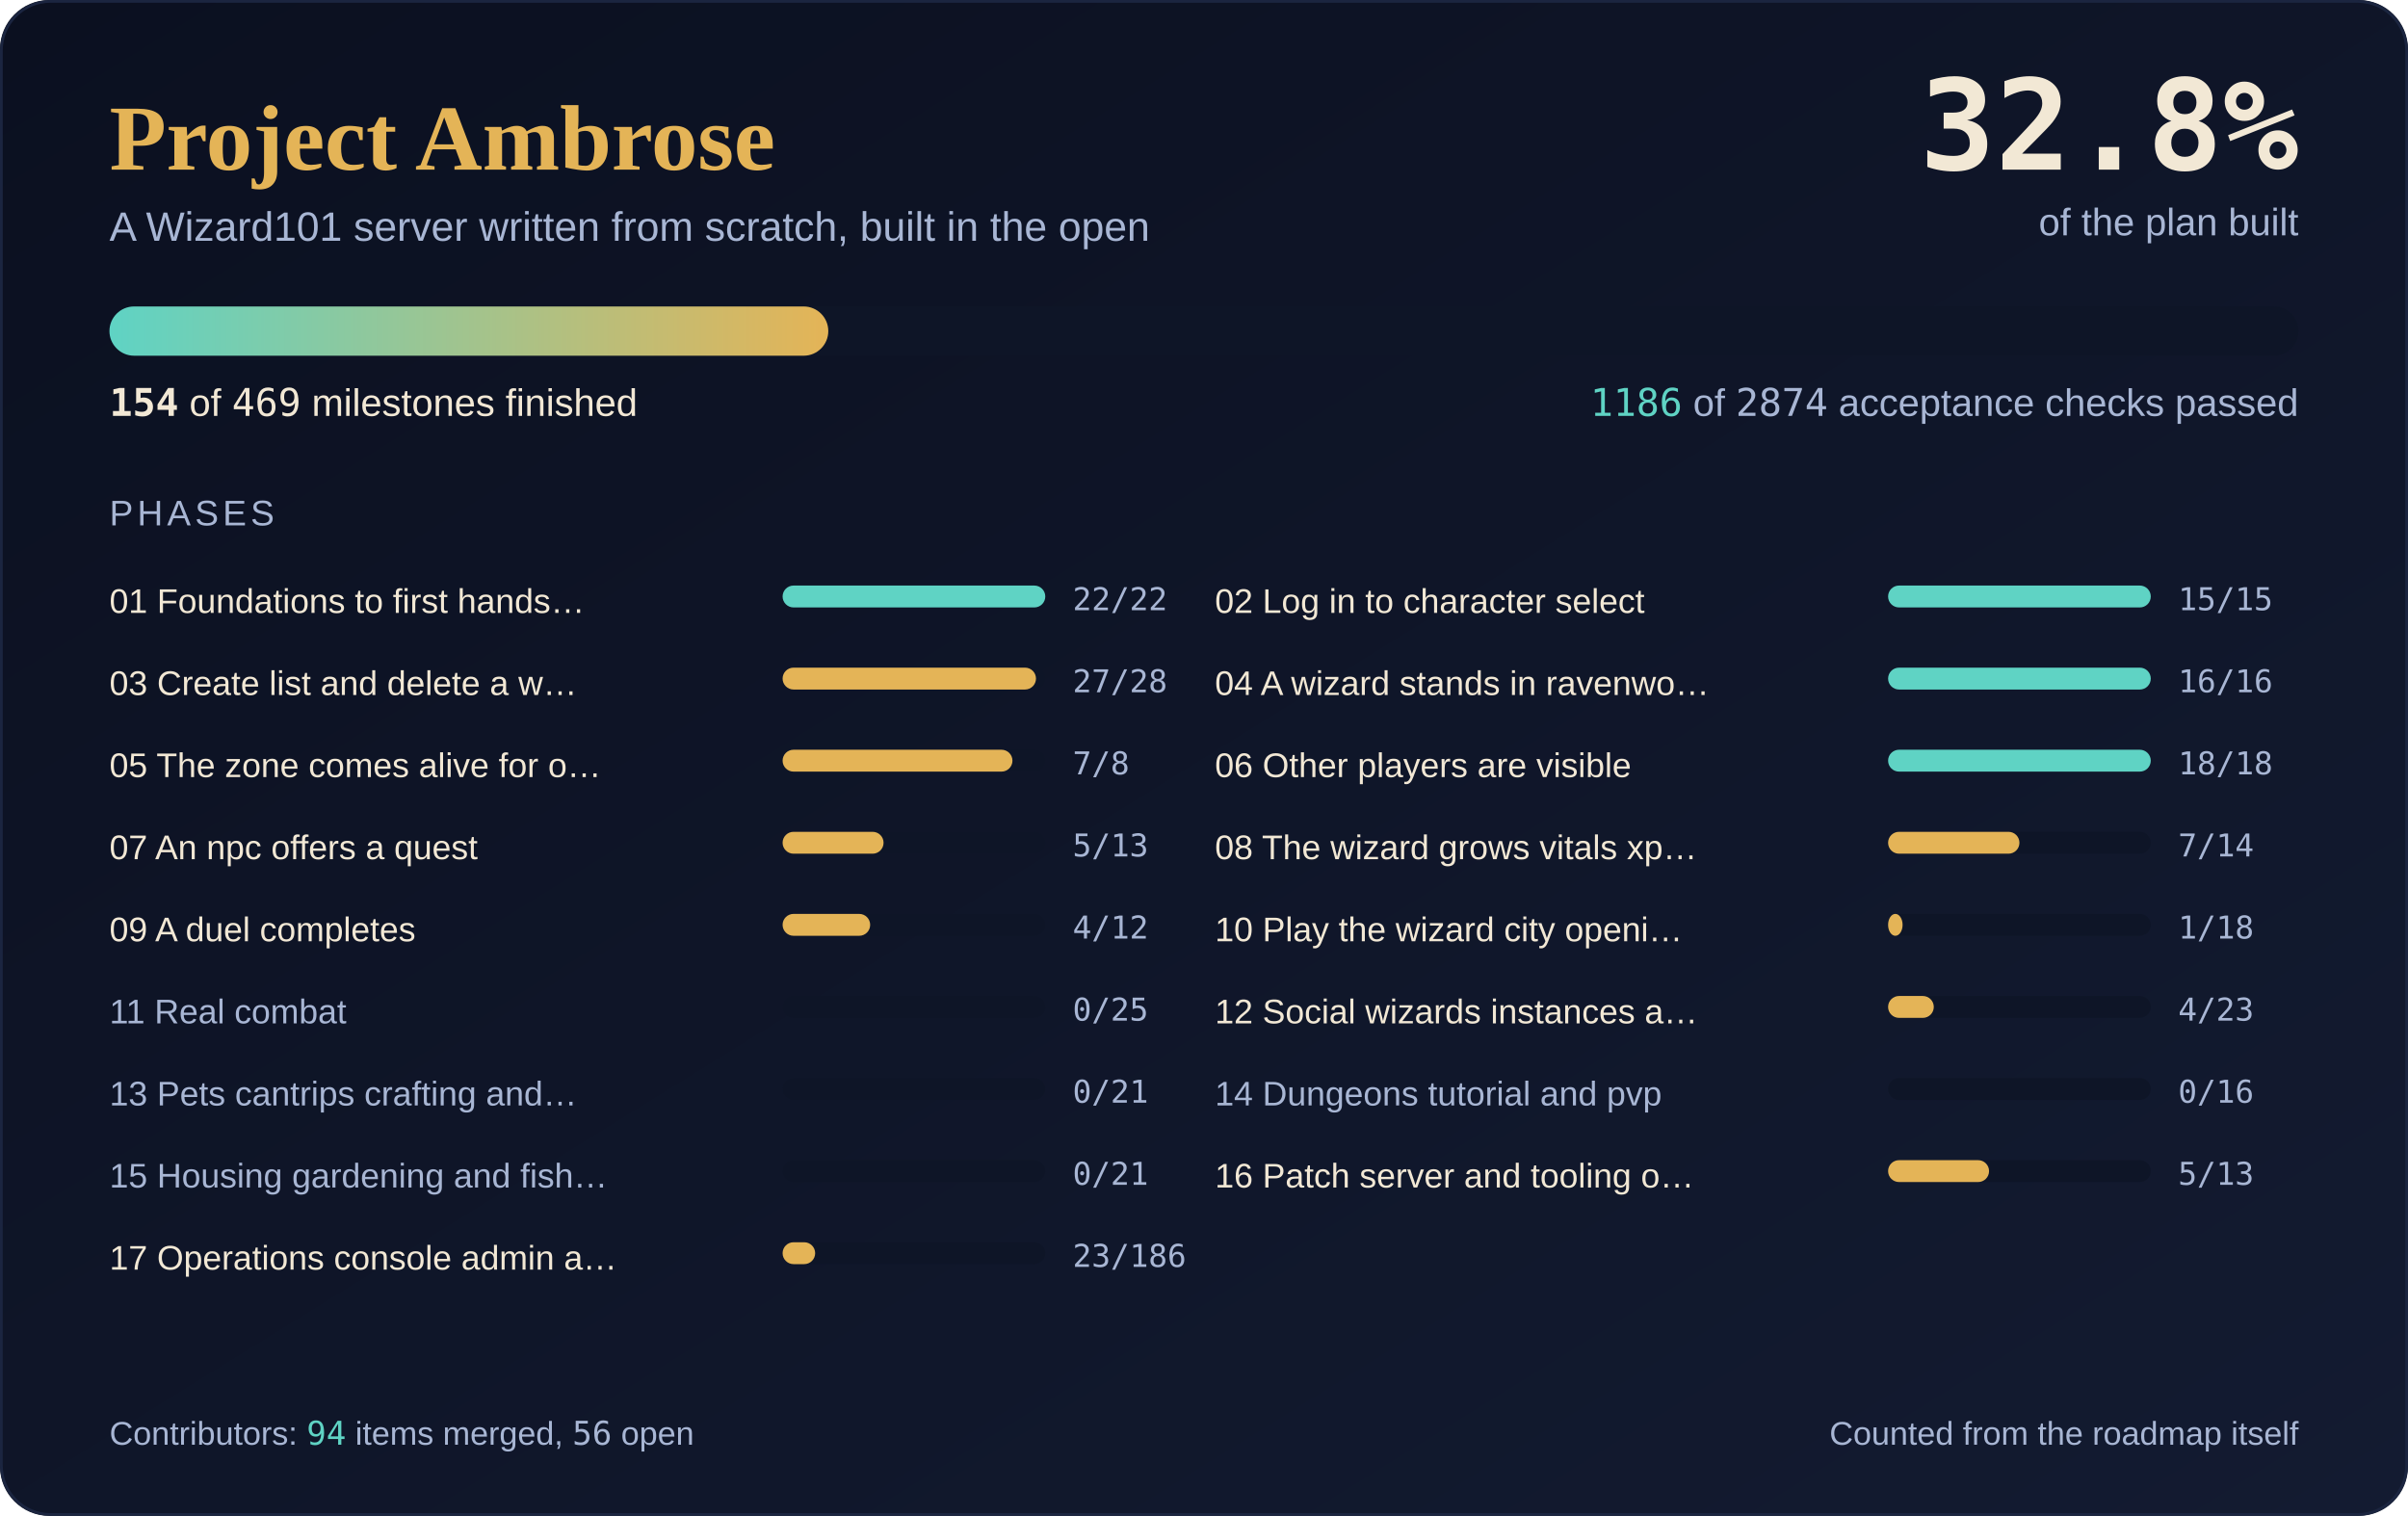
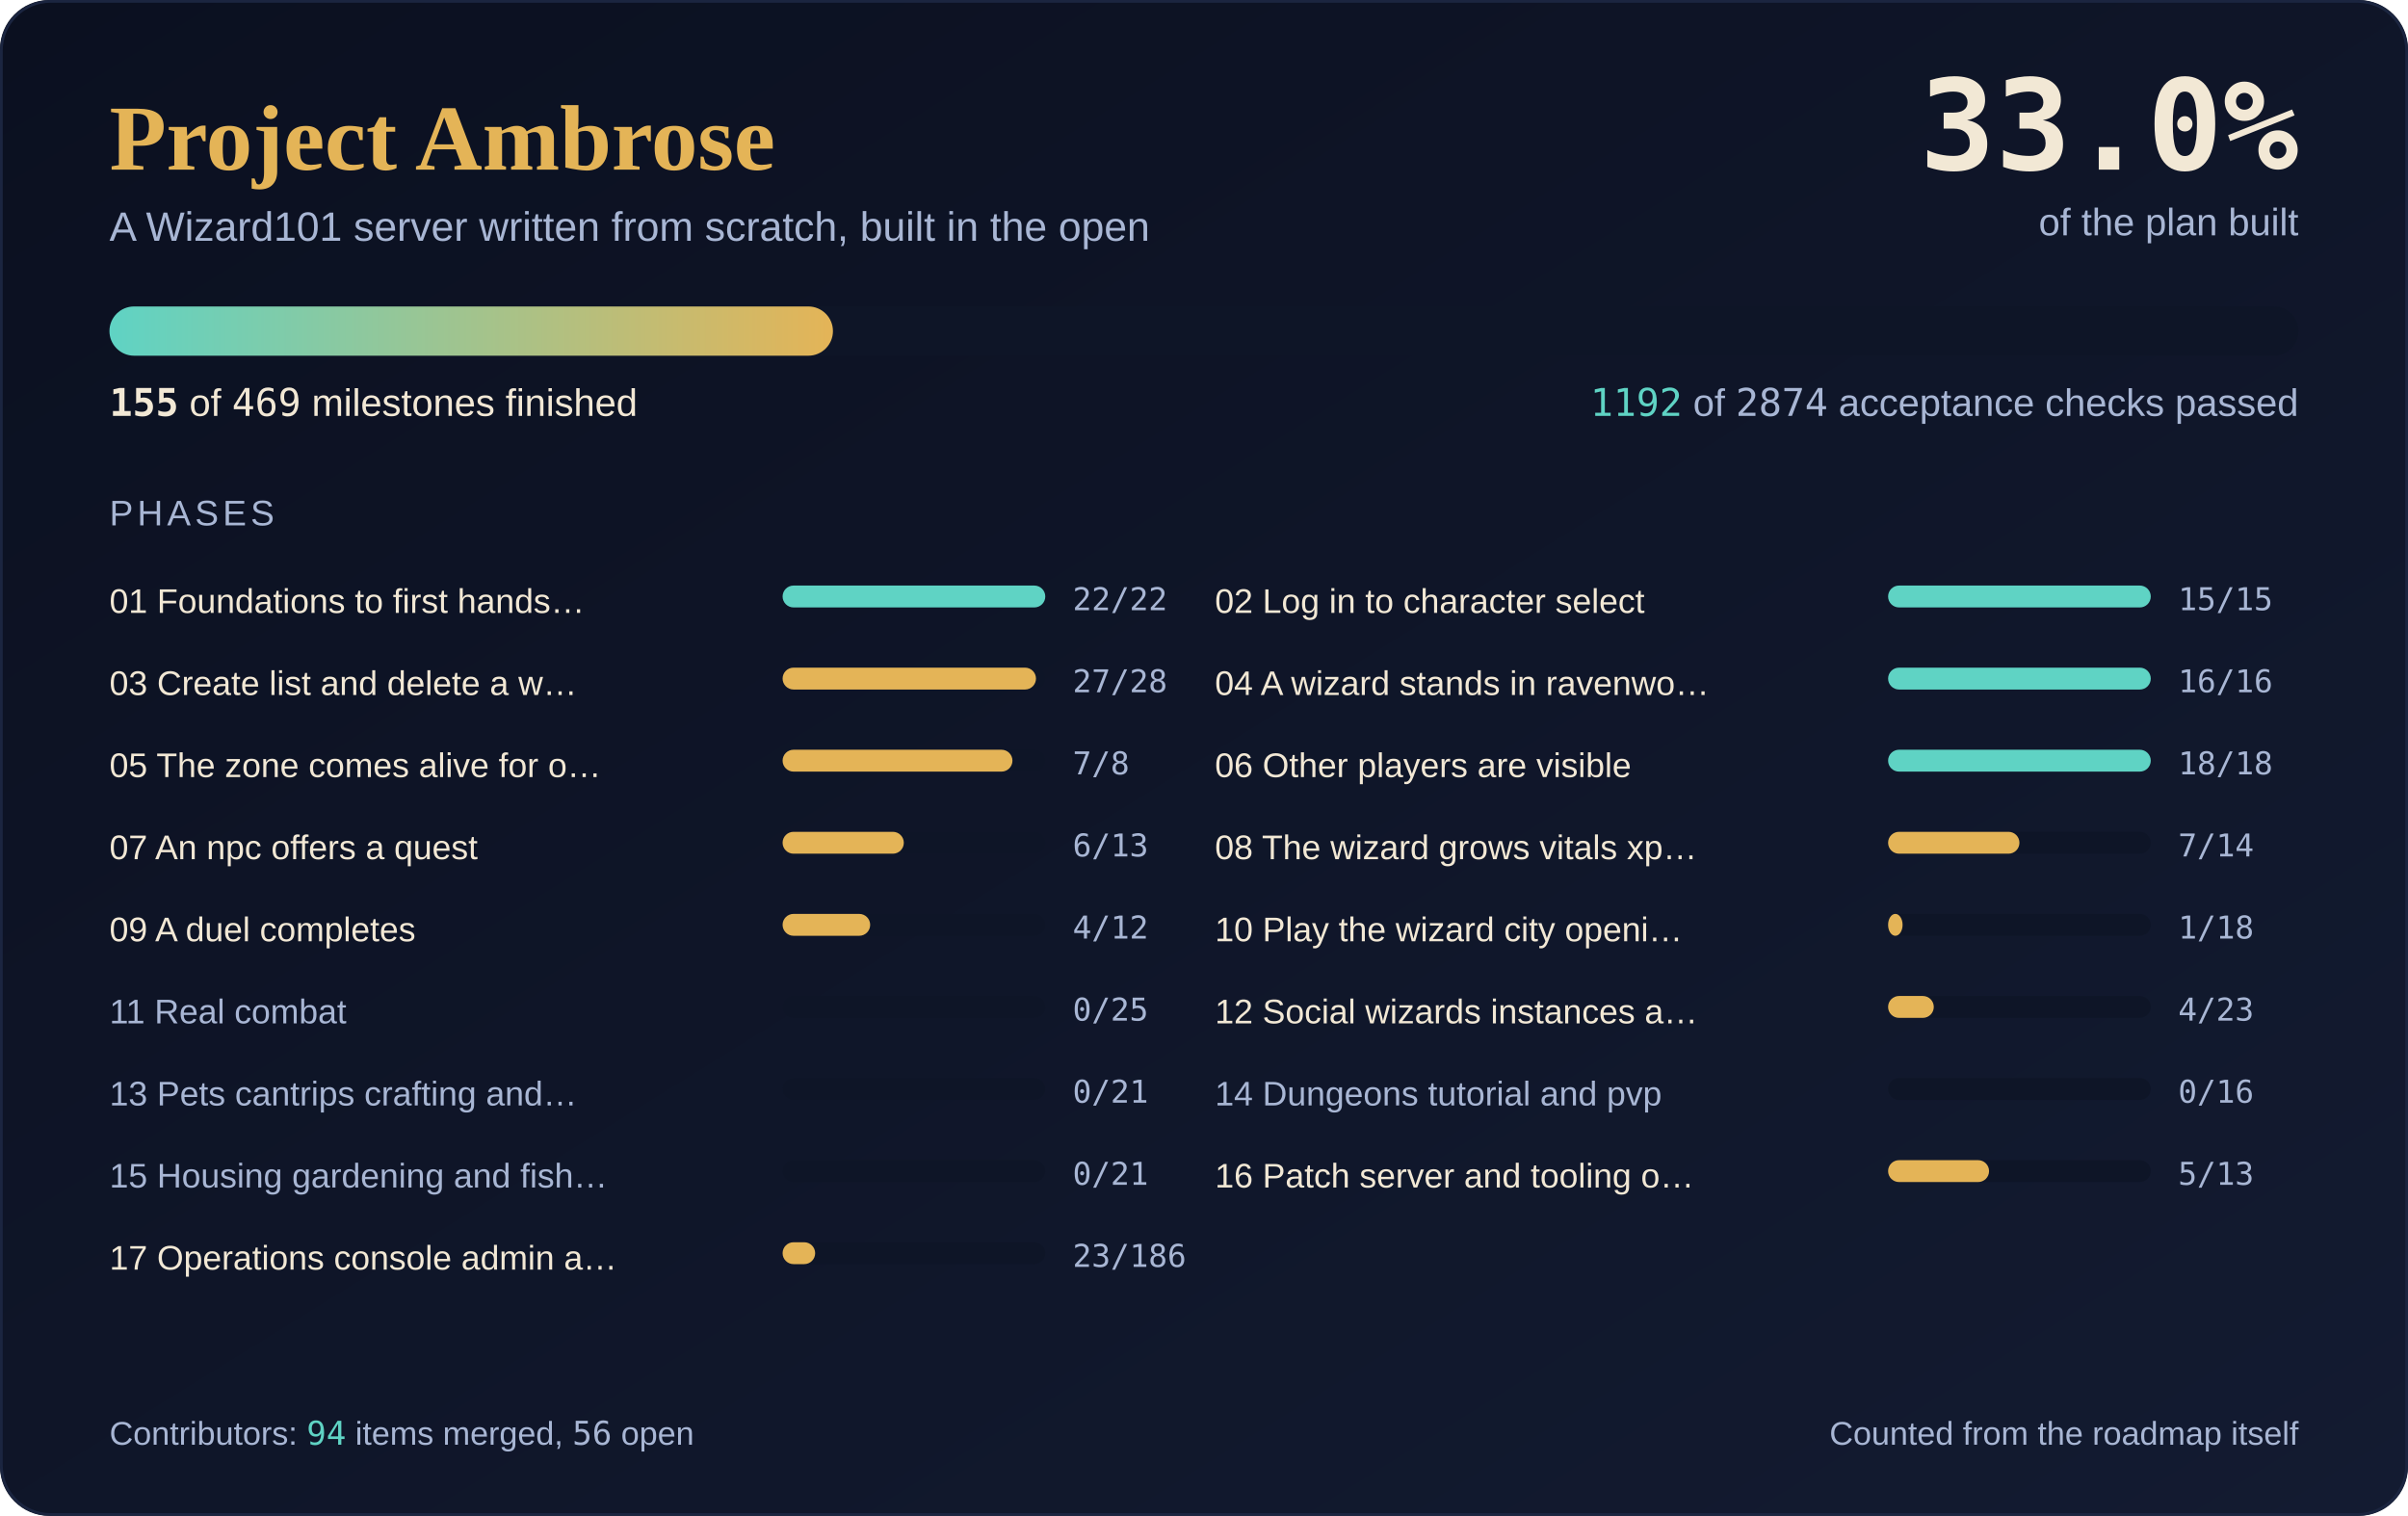
- <svg xmlns="http://www.w3.org/2000/svg" width="880" height="554" viewBox="0 0 880 554" role="img" aria-label="Project Ambrose progress: 154 of 469 milestones complete, 32.8 percent">
+ <svg xmlns="http://www.w3.org/2000/svg" width="880" height="554" viewBox="0 0 880 554" role="img" aria-label="Project Ambrose progress: 155 of 469 milestones complete, 33.0 percent">
  <defs>
    <linearGradient id="sky" x1="0" y1="0" x2="1" y2="1">
      <stop offset="0" stop-color="#0B1020" />
      <stop offset="1" stop-color="#131B31" />
    </linearGradient>
    <linearGradient id="fill" x1="0" y1="0" x2="1" y2="0">
      <stop offset="0" stop-color="#5FD3C4" />
      <stop offset="1" stop-color="#E4B457" />
    </linearGradient>
  </defs>
  <rect width="880" height="554" rx="18" fill="url(#sky)" />
  <rect x="0.5" y="0.5" width="879" height="553" rx="18" fill="none" stroke="#1B2540" />
  <text x="40" y="62" font-family="'Cormorant Garamond', Georgia, 'Times New Roman', serif" font-size="34" font-weight="600" fill="#E4B457">Project Ambrose</text>
  <text x="40" y="88" font-family="Karla, 'Segoe UI', 'Helvetica Neue', Arial, sans-serif" font-size="15" fill="#A8B6D4">A Wizard101 server written from scratch, built in the open</text>
-   <text x="840" y="62" text-anchor="end" font-family="'JetBrains Mono', Consolas, 'DejaVu Sans Mono', monospace" font-size="46" font-weight="700" fill="#F2E8D5">32.8%</text>
+   <text x="840" y="62" text-anchor="end" font-family="'JetBrains Mono', Consolas, 'DejaVu Sans Mono', monospace" font-size="46" font-weight="700" fill="#F2E8D5">33.0%</text>
  <text x="840" y="86" text-anchor="end" font-family="Karla, 'Segoe UI', 'Helvetica Neue', Arial, sans-serif" font-size="14" fill="#A8B6D4">of the plan built</text>
  <rect x="40" y="112" width="800" height="18" rx="9.0" fill="#0E1527" />
-   <rect x="40" y="112" width="262.7" height="18" rx="9.0" fill="url(#fill)" />
+   <rect x="40" y="112" width="264.4" height="18" rx="9.0" fill="url(#fill)" />
  <text x="40" y="152" font-family="Karla, 'Segoe UI', 'Helvetica Neue', Arial, sans-serif" font-size="14" fill="#F2E8D5">
-     <tspan font-family="'JetBrains Mono', Consolas, 'DejaVu Sans Mono', monospace" font-weight="700">154</tspan> of <tspan font-family="'JetBrains Mono', Consolas, 'DejaVu Sans Mono', monospace">469</tspan> milestones finished</text>
+     <tspan font-family="'JetBrains Mono', Consolas, 'DejaVu Sans Mono', monospace" font-weight="700">155</tspan> of <tspan font-family="'JetBrains Mono', Consolas, 'DejaVu Sans Mono', monospace">469</tspan> milestones finished</text>
  <text x="840" y="152" text-anchor="end" font-family="Karla, 'Segoe UI', 'Helvetica Neue', Arial, sans-serif" font-size="14" fill="#A8B6D4">
-     <tspan font-family="'JetBrains Mono', Consolas, 'DejaVu Sans Mono', monospace" fill="#5FD3C4">1186</tspan> of <tspan font-family="'JetBrains Mono', Consolas, 'DejaVu Sans Mono', monospace">2874</tspan> acceptance checks passed</text>
+     <tspan font-family="'JetBrains Mono', Consolas, 'DejaVu Sans Mono', monospace" fill="#5FD3C4">1192</tspan> of <tspan font-family="'JetBrains Mono', Consolas, 'DejaVu Sans Mono', monospace">2874</tspan> acceptance checks passed</text>
  <text x="40" y="192" font-family="Karla, 'Segoe UI', 'Helvetica Neue', Arial, sans-serif" font-size="13" fill="#A8B6D4" letter-spacing="1.5">PHASES</text>
  <text x="40" y="224" font-family="Karla, 'Segoe UI', 'Helvetica Neue', Arial, sans-serif" font-size="12.5" fill="#F2E8D5">01 Foundations to first hands…</text>
  <rect x="286" y="214" width="96" height="8" rx="4.0" fill="#0E1527" />
  <rect x="286" y="214" width="96.0" height="8" rx="4.0" fill="#5FD3C4" />
  <text x="392" y="223" font-family="'JetBrains Mono', Consolas, 'DejaVu Sans Mono', monospace" font-size="11.5" fill="#A8B6D4">22/22</text>
  <text x="444" y="224" font-family="Karla, 'Segoe UI', 'Helvetica Neue', Arial, sans-serif" font-size="12.5" fill="#F2E8D5">02 Log in to character select</text>
  <rect x="690" y="214" width="96" height="8" rx="4.0" fill="#0E1527" />
  <rect x="690" y="214" width="96.0" height="8" rx="4.0" fill="#5FD3C4" />
  <text x="796" y="223" font-family="'JetBrains Mono', Consolas, 'DejaVu Sans Mono', monospace" font-size="11.5" fill="#A8B6D4">15/15</text>
  <text x="40" y="254" font-family="Karla, 'Segoe UI', 'Helvetica Neue', Arial, sans-serif" font-size="12.5" fill="#F2E8D5">03 Create list and delete a w…</text>
  <rect x="286" y="244" width="96" height="8" rx="4.0" fill="#0E1527" />
  <rect x="286" y="244" width="92.6" height="8" rx="4.0" fill="#E4B457" />
  <text x="392" y="253" font-family="'JetBrains Mono', Consolas, 'DejaVu Sans Mono', monospace" font-size="11.5" fill="#A8B6D4">27/28</text>
  <text x="444" y="254" font-family="Karla, 'Segoe UI', 'Helvetica Neue', Arial, sans-serif" font-size="12.5" fill="#F2E8D5">04 A wizard stands in ravenwo…</text>
  <rect x="690" y="244" width="96" height="8" rx="4.0" fill="#0E1527" />
  <rect x="690" y="244" width="96.0" height="8" rx="4.0" fill="#5FD3C4" />
  <text x="796" y="253" font-family="'JetBrains Mono', Consolas, 'DejaVu Sans Mono', monospace" font-size="11.5" fill="#A8B6D4">16/16</text>
  <text x="40" y="284" font-family="Karla, 'Segoe UI', 'Helvetica Neue', Arial, sans-serif" font-size="12.5" fill="#F2E8D5">05 The zone comes alive for o…</text>
  <rect x="286" y="274" width="96" height="8" rx="4.0" fill="#0E1527" />
  <rect x="286" y="274" width="84.0" height="8" rx="4.0" fill="#E4B457" />
  <text x="392" y="283" font-family="'JetBrains Mono', Consolas, 'DejaVu Sans Mono', monospace" font-size="11.5" fill="#A8B6D4">7/8</text>
  <text x="444" y="284" font-family="Karla, 'Segoe UI', 'Helvetica Neue', Arial, sans-serif" font-size="12.5" fill="#F2E8D5">06 Other players are visible</text>
  <rect x="690" y="274" width="96" height="8" rx="4.0" fill="#0E1527" />
  <rect x="690" y="274" width="96.0" height="8" rx="4.0" fill="#5FD3C4" />
  <text x="796" y="283" font-family="'JetBrains Mono', Consolas, 'DejaVu Sans Mono', monospace" font-size="11.5" fill="#A8B6D4">18/18</text>
  <text x="40" y="314" font-family="Karla, 'Segoe UI', 'Helvetica Neue', Arial, sans-serif" font-size="12.5" fill="#F2E8D5">07 An npc offers a quest</text>
  <rect x="286" y="304" width="96" height="8" rx="4.0" fill="#0E1527" />
-   <rect x="286" y="304" width="36.9" height="8" rx="4.0" fill="#E4B457" />
-   <text x="392" y="313" font-family="'JetBrains Mono', Consolas, 'DejaVu Sans Mono', monospace" font-size="11.5" fill="#A8B6D4">5/13</text>
+   <rect x="286" y="304" width="44.3" height="8" rx="4.0" fill="#E4B457" />
+   <text x="392" y="313" font-family="'JetBrains Mono', Consolas, 'DejaVu Sans Mono', monospace" font-size="11.5" fill="#A8B6D4">6/13</text>
  <text x="444" y="314" font-family="Karla, 'Segoe UI', 'Helvetica Neue', Arial, sans-serif" font-size="12.5" fill="#F2E8D5">08 The wizard grows vitals xp…</text>
  <rect x="690" y="304" width="96" height="8" rx="4.0" fill="#0E1527" />
  <rect x="690" y="304" width="48.0" height="8" rx="4.0" fill="#E4B457" />
  <text x="796" y="313" font-family="'JetBrains Mono', Consolas, 'DejaVu Sans Mono', monospace" font-size="11.5" fill="#A8B6D4">7/14</text>
  <text x="40" y="344" font-family="Karla, 'Segoe UI', 'Helvetica Neue', Arial, sans-serif" font-size="12.5" fill="#F2E8D5">09 A duel completes</text>
  <rect x="286" y="334" width="96" height="8" rx="4.0" fill="#0E1527" />
  <rect x="286" y="334" width="32.0" height="8" rx="4.0" fill="#E4B457" />
  <text x="392" y="343" font-family="'JetBrains Mono', Consolas, 'DejaVu Sans Mono', monospace" font-size="11.5" fill="#A8B6D4">4/12</text>
  <text x="444" y="344" font-family="Karla, 'Segoe UI', 'Helvetica Neue', Arial, sans-serif" font-size="12.5" fill="#F2E8D5">10 Play the wizard city openi…</text>
  <rect x="690" y="334" width="96" height="8" rx="4.0" fill="#0E1527" />
  <rect x="690" y="334" width="5.3" height="8" rx="4.0" fill="#E4B457" />
  <text x="796" y="343" font-family="'JetBrains Mono', Consolas, 'DejaVu Sans Mono', monospace" font-size="11.5" fill="#A8B6D4">1/18</text>
  <text x="40" y="374" font-family="Karla, 'Segoe UI', 'Helvetica Neue', Arial, sans-serif" font-size="12.5" fill="#A8B6D4">11 Real combat</text>
  <rect x="286" y="364" width="96" height="8" rx="4.0" fill="#0E1527" />
  <text x="392" y="373" font-family="'JetBrains Mono', Consolas, 'DejaVu Sans Mono', monospace" font-size="11.5" fill="#A8B6D4">0/25</text>
  <text x="444" y="374" font-family="Karla, 'Segoe UI', 'Helvetica Neue', Arial, sans-serif" font-size="12.5" fill="#F2E8D5">12 Social wizards instances a…</text>
  <rect x="690" y="364" width="96" height="8" rx="4.0" fill="#0E1527" />
  <rect x="690" y="364" width="16.7" height="8" rx="4.0" fill="#E4B457" />
  <text x="796" y="373" font-family="'JetBrains Mono', Consolas, 'DejaVu Sans Mono', monospace" font-size="11.5" fill="#A8B6D4">4/23</text>
  <text x="40" y="404" font-family="Karla, 'Segoe UI', 'Helvetica Neue', Arial, sans-serif" font-size="12.5" fill="#A8B6D4">13 Pets cantrips crafting and…</text>
  <rect x="286" y="394" width="96" height="8" rx="4.0" fill="#0E1527" />
  <text x="392" y="403" font-family="'JetBrains Mono', Consolas, 'DejaVu Sans Mono', monospace" font-size="11.5" fill="#A8B6D4">0/21</text>
  <text x="444" y="404" font-family="Karla, 'Segoe UI', 'Helvetica Neue', Arial, sans-serif" font-size="12.5" fill="#A8B6D4">14 Dungeons tutorial and pvp</text>
  <rect x="690" y="394" width="96" height="8" rx="4.0" fill="#0E1527" />
  <text x="796" y="403" font-family="'JetBrains Mono', Consolas, 'DejaVu Sans Mono', monospace" font-size="11.5" fill="#A8B6D4">0/16</text>
  <text x="40" y="434" font-family="Karla, 'Segoe UI', 'Helvetica Neue', Arial, sans-serif" font-size="12.5" fill="#A8B6D4">15 Housing gardening and fish…</text>
  <rect x="286" y="424" width="96" height="8" rx="4.0" fill="#0E1527" />
  <text x="392" y="433" font-family="'JetBrains Mono', Consolas, 'DejaVu Sans Mono', monospace" font-size="11.5" fill="#A8B6D4">0/21</text>
  <text x="444" y="434" font-family="Karla, 'Segoe UI', 'Helvetica Neue', Arial, sans-serif" font-size="12.5" fill="#F2E8D5">16 Patch server and tooling o…</text>
  <rect x="690" y="424" width="96" height="8" rx="4.0" fill="#0E1527" />
  <rect x="690" y="424" width="36.9" height="8" rx="4.0" fill="#E4B457" />
  <text x="796" y="433" font-family="'JetBrains Mono', Consolas, 'DejaVu Sans Mono', monospace" font-size="11.5" fill="#A8B6D4">5/13</text>
  <text x="40" y="464" font-family="Karla, 'Segoe UI', 'Helvetica Neue', Arial, sans-serif" font-size="12.5" fill="#F2E8D5">17 Operations console admin a…</text>
  <rect x="286" y="454" width="96" height="8" rx="4.0" fill="#0E1527" />
  <rect x="286" y="454" width="11.9" height="8" rx="4.0" fill="#E4B457" />
  <text x="392" y="463" font-family="'JetBrains Mono', Consolas, 'DejaVu Sans Mono', monospace" font-size="11.5" fill="#A8B6D4">23/186</text>
  <text x="40" y="528" font-family="Karla, 'Segoe UI', 'Helvetica Neue', Arial, sans-serif" font-size="12" fill="#A8B6D4">Contributors: <tspan font-family="'JetBrains Mono', Consolas, 'DejaVu Sans Mono', monospace" fill="#5FD3C4">94</tspan> items merged, <tspan font-family="'JetBrains Mono', Consolas, 'DejaVu Sans Mono', monospace">56</tspan> open</text>
  <text x="840" y="528" text-anchor="end" font-family="Karla, 'Segoe UI', 'Helvetica Neue', Arial, sans-serif" font-size="12" fill="#A8B6D4">Counted from the roadmap itself</text>
</svg>
